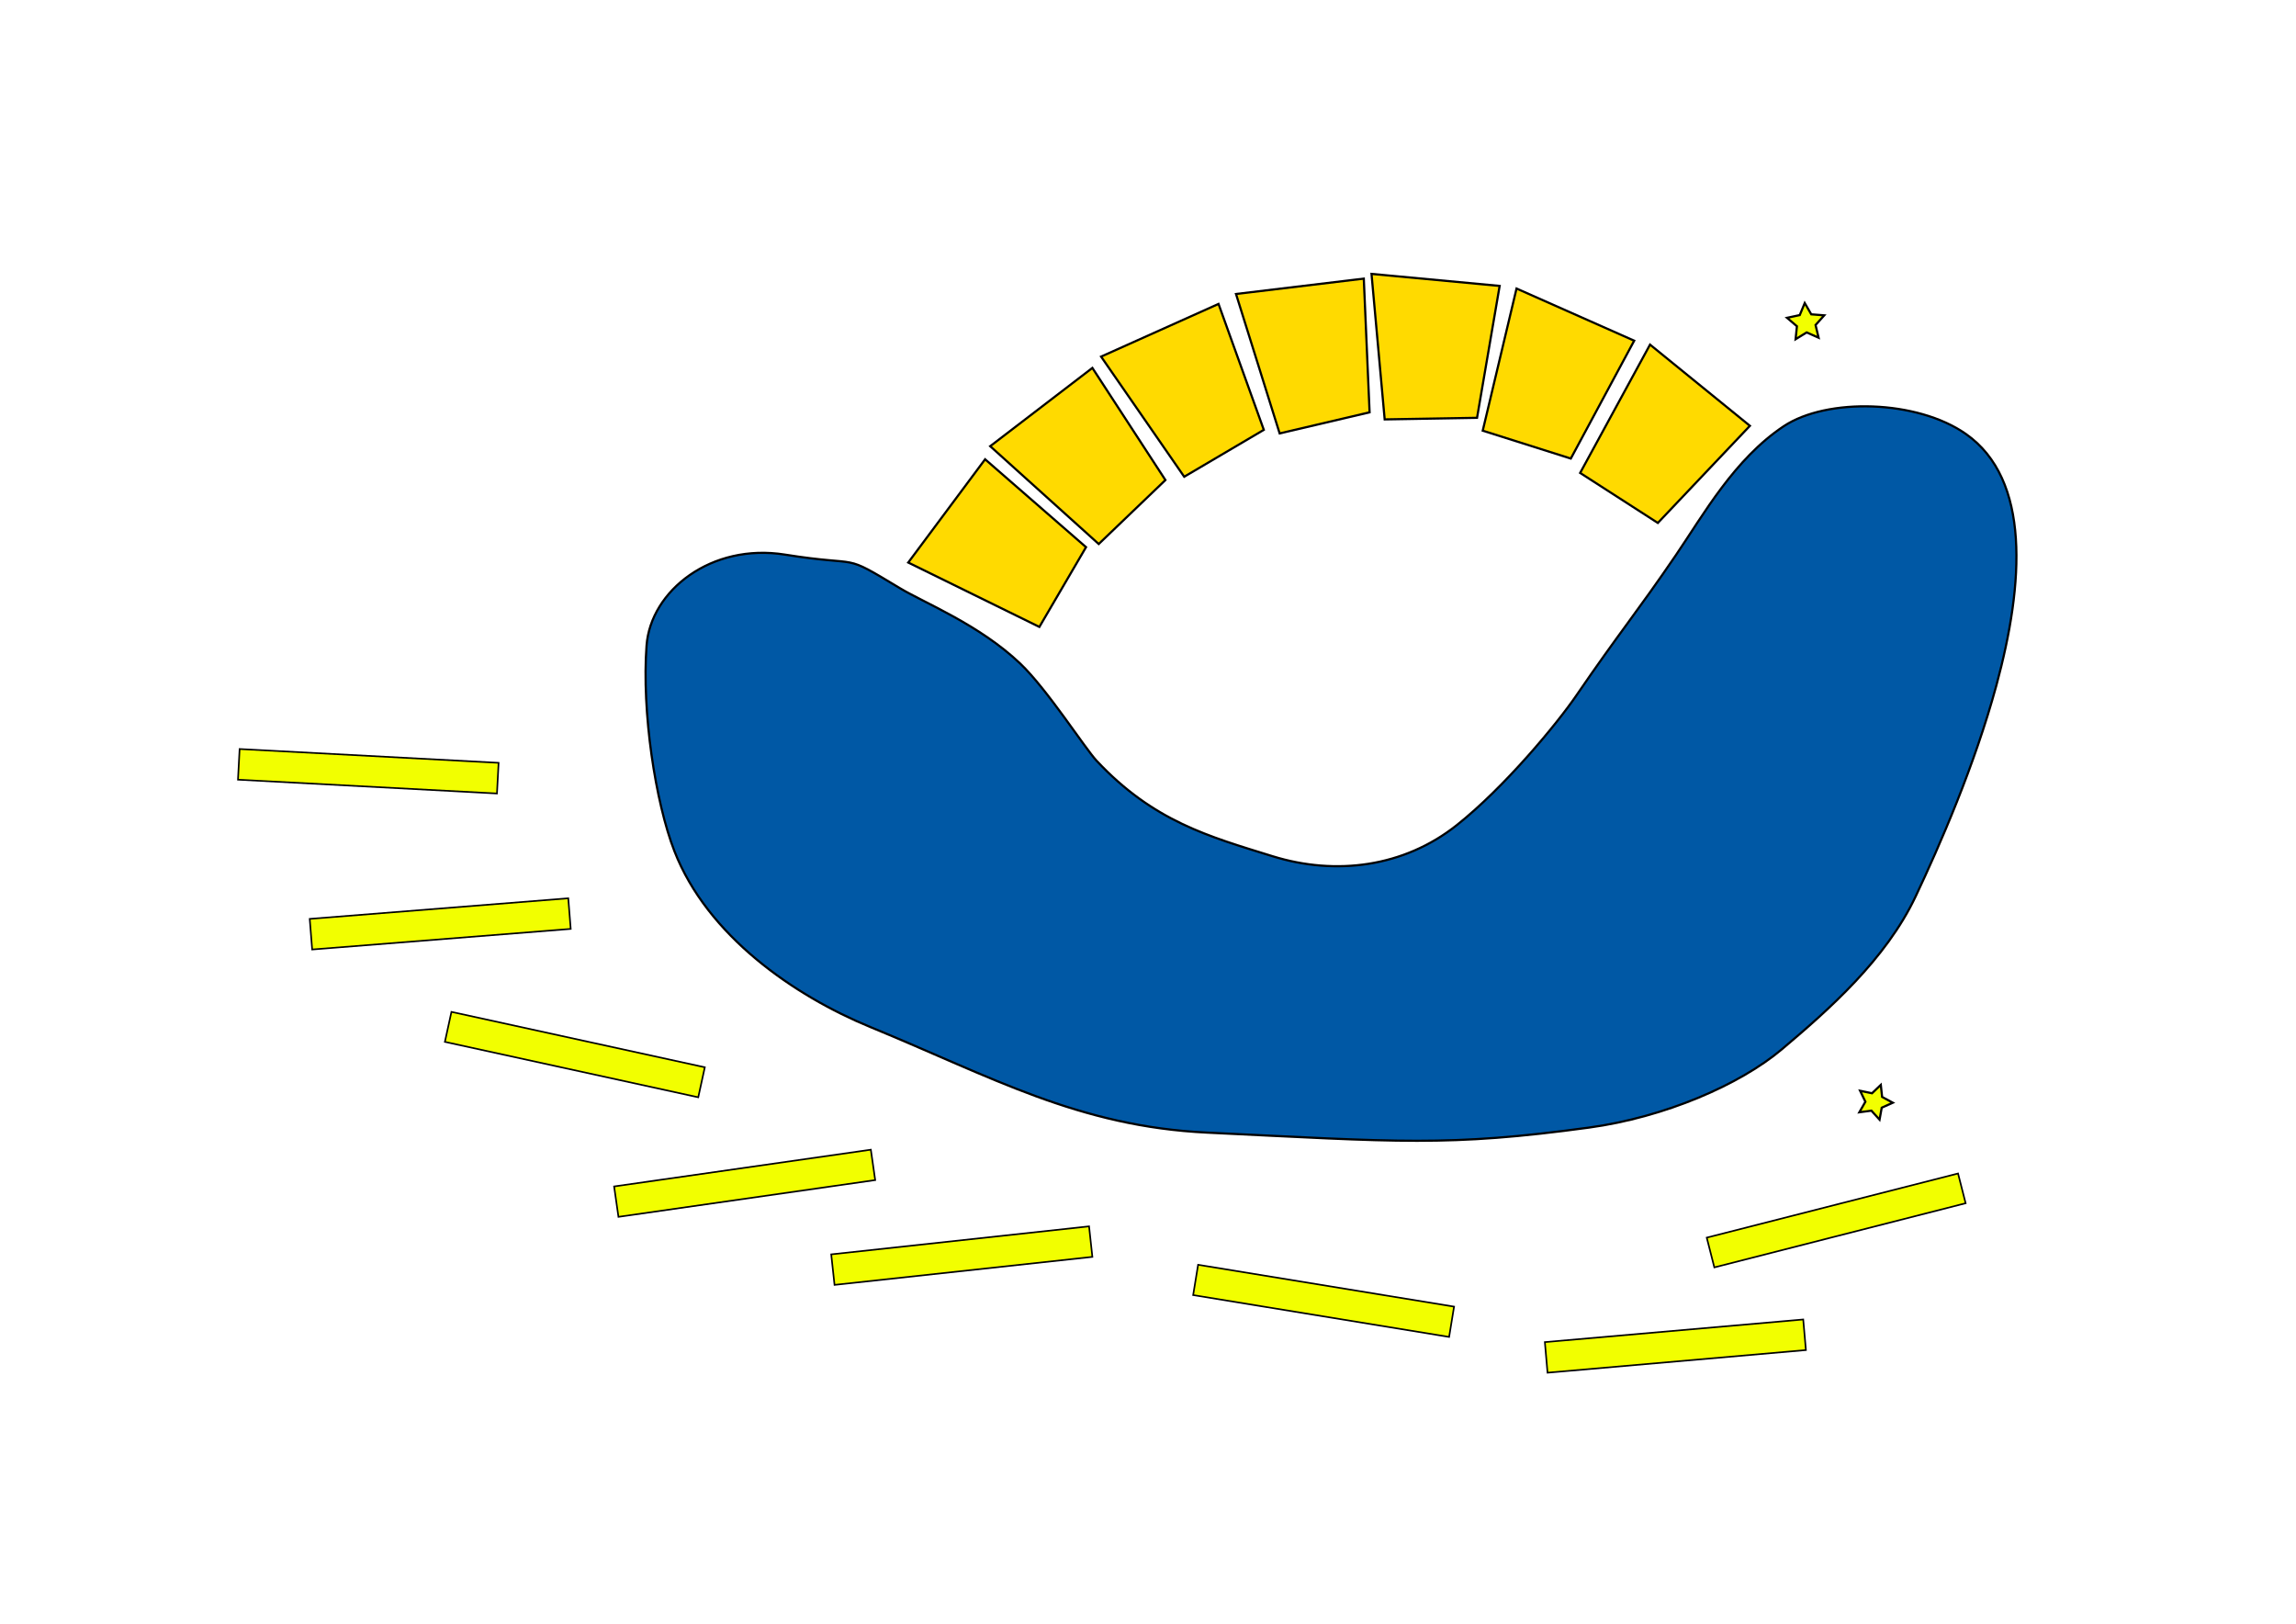
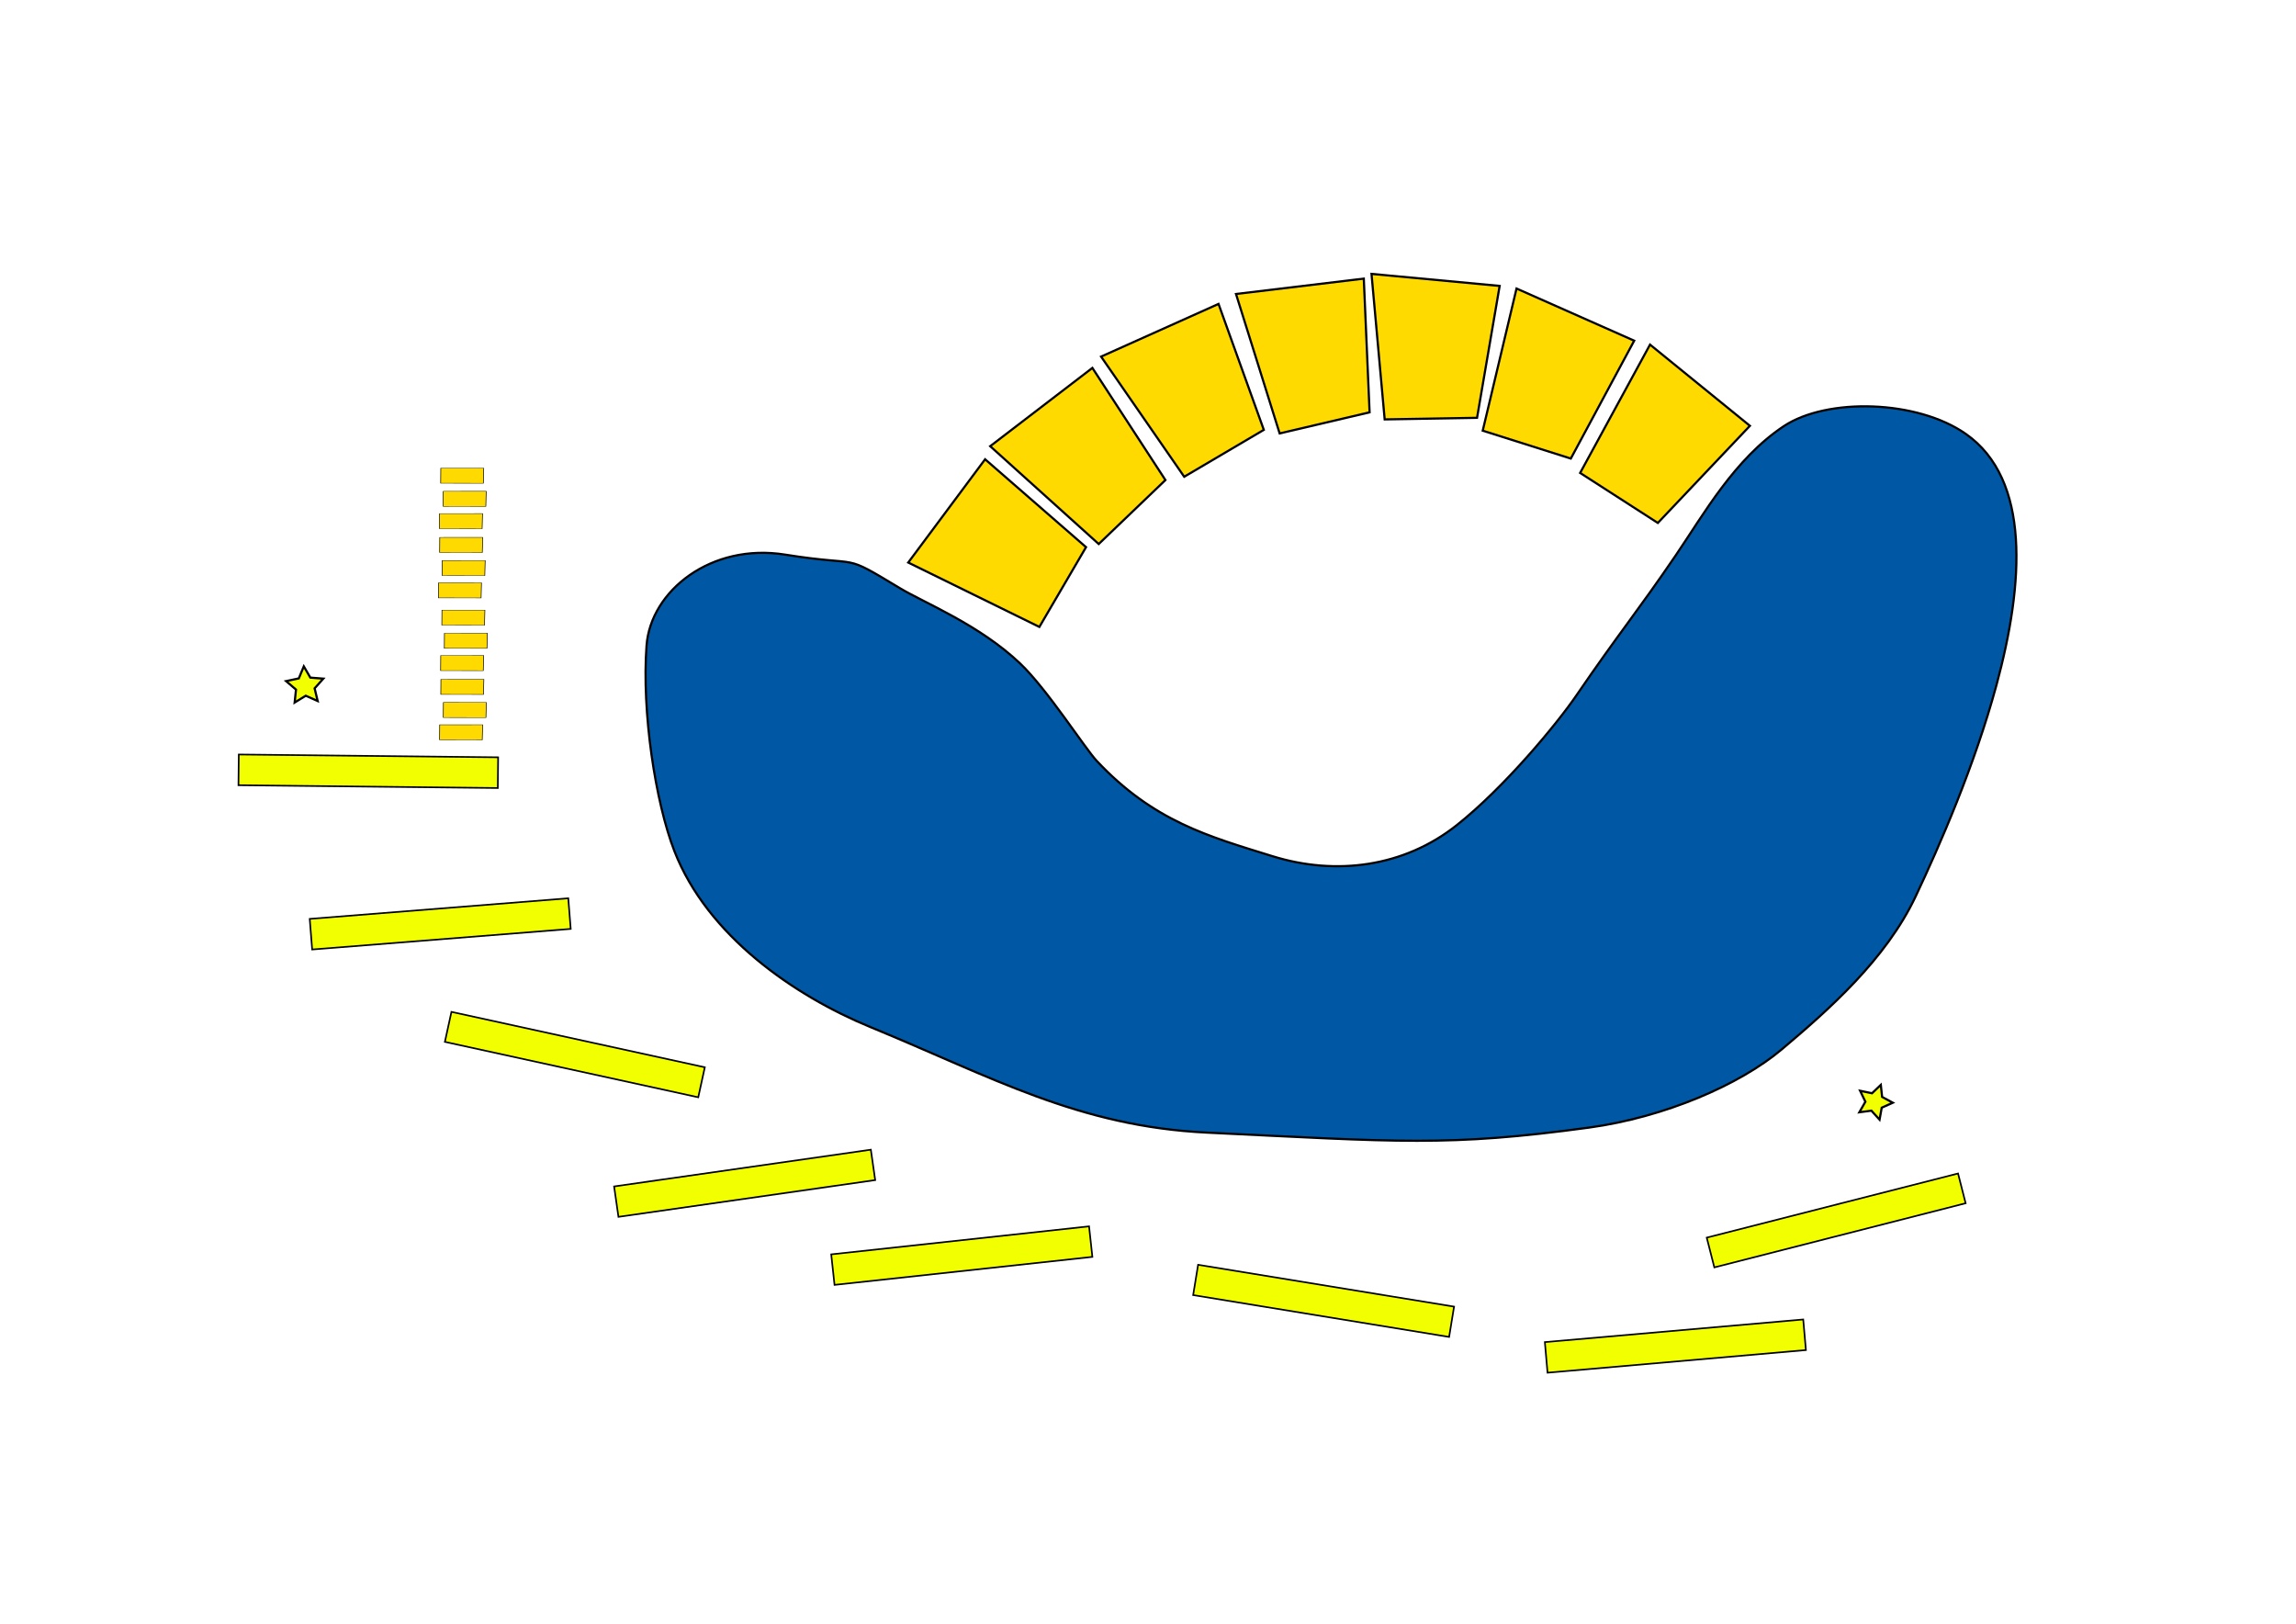
<svg xmlns="http://www.w3.org/2000/svg" width="1052.36" height="744.094" id="svg2403">
  <defs id="defs2405">
    </defs>
  <g id="layer1">
    <g id="g2442" transform="translate(90,-50)">
      <path id="path2440" d="M 269.79,304.163 C 306.651,310.056 294.688,302.822 322.569,319.6 C 333.597,326.237 358.925,336.295 377.614,354.089 C 389.97,365.853 407.363,393.014 412.595,398.598 C 438.742,426.503 464.205,433.352 493.211,442.361 C 522.418,451.433 553.513,447.297 577.664,428.168 C 599.525,410.853 623.634,381.715 632.561,368.655 C 652.075,340.107 660.325,330.56 678.266,304.211 C 690.794,285.811 704.966,260.357 727.531,245.34 C 747.364,232.14 788.711,233.193 811.067,248.883 C 840.742,269.71 837.769,317.132 825.034,364.088 C 815.028,400.985 798.994,437.594 788.034,460.788 C 774.404,489.633 748.271,512.691 726.679,530.877 C 707.333,547.173 672.917,562.021 638.319,566.74 C 573.612,575.565 551.064,573.263 463.268,569.043 C 404.174,566.203 364.724,543.607 308.946,520.674 C 273.957,506.288 234.222,478.833 219.117,440.058 C 210.358,417.571 204.107,376.021 206.343,345.858 C 208.211,320.667 236.057,298.77 269.79,304.163 z" style="fill:#0058a5;fill-opacity:1;fill-rule:evenodd;stroke:#000000;stroke-width:1px;stroke-linecap:butt;stroke-linejoin:miter;stroke-opacity:1" />
    </g>
-     <g id="start" transform="translate(526.0548,-135.5827)">
+     <g id="start" transform="translate(-161.8882,30.9102)">
      <path d="M 307.491,290.343 L 302.032,287.921 L 296.941,291.045 L 297.558,285.104 L 293.013,281.227 L 298.854,279.978 L 301.136,274.458 L 304.129,279.627 L 310.084,280.092 L 306.093,284.536 L 307.491,290.343 z" id="path2387" style="fill:#f2ff00;fill-opacity:1;stroke:#000000;stroke-width:1;stroke-linecap:square;stroke-miterlimit:4;stroke-dasharray:none;stroke-opacity:1" />
    </g>
    <g id="goal" transform="translate(116.3649,307.9795)">
      <path d="M 745.12,205.121 L 741.379,200.997 L 735.861,201.741 L 738.627,196.909 L 736.215,191.891 L 741.665,193.028 L 745.692,189.183 L 746.294,194.718 L 751.195,197.36 L 746.117,199.643 L 745.12,205.121 z" id="path2391" style="fill:#f2ff00;fill-opacity:1;stroke:#000000;stroke-width:1;stroke-linecap:square;stroke-miterlimit:4;stroke-dasharray:none;stroke-opacity:1" />
    </g>
    <g transform="matrix(0.9769179,0.2136147,-0.2136147,0.9769179,-176.3519,33.62832)" id="g3175">
      <path style="fill:#f2ff00;fill-opacity:1;stroke:#000000;stroke-width:0.746;stroke-linecap:square;stroke-miterlimit:4;stroke-opacity:1" d="M 466.293,338.282 L 585.167,338.282 L 585.167,352.356 L 466.293,352.356 L 466.293,338.282 z" id="path3177" />
    </g>
    <g transform="matrix(0.9899066,-0.1417202,0.1417202,0.9899066,-228.0554,274.9293)" id="g3179">
      <path style="fill:#f2ff00;fill-opacity:1;stroke:#000000;stroke-width:0.746;stroke-linecap:square;stroke-miterlimit:4;stroke-opacity:1" d="M 466.293,338.282 L 585.167,338.282 L 585.167,352.356 L 466.293,352.356 L 466.293,338.282 z" id="path3181" />
    </g>
    <g transform="matrix(0.9968426,-7.9401772e-2,7.9401772e-2,0.9968426,-349.7169,120.9095)" id="g3183">
      <path style="fill:#f2ff00;fill-opacity:1;stroke:#000000;stroke-width:0.746;stroke-linecap:square;stroke-miterlimit:4;stroke-opacity:1" d="M 466.293,338.282 L 585.167,338.282 L 585.167,352.356 L 466.293,352.356 L 466.293,338.282 z" id="path3185" />
    </g>
    <g transform="matrix(0.9941511,-0.1079965,0.1079965,0.9941511,-119.1158,288.8902)" id="g3187">
      <path style="fill:#f2ff00;fill-opacity:1;stroke:#000000;stroke-width:0.746;stroke-linecap:square;stroke-miterlimit:4;stroke-opacity:1" d="M 466.293,338.282 L 585.167,338.282 L 585.167,352.356 L 466.293,352.356 L 466.293,338.282 z" id="path3189" />
    </g>
    <g transform="matrix(0.9869053,0.1612996,-0.1612996,0.9869053,143.5248,170.5451)" id="g3191">
      <path style="fill:#f2ff00;fill-opacity:1;stroke:#000000;stroke-width:0.746;stroke-linecap:square;stroke-miterlimit:4;stroke-opacity:1" d="M 466.293,338.282 L 585.167,338.282 L 585.167,352.356 L 466.293,352.356 L 466.293,338.282 z" id="path3193" />
    </g>
    <g transform="matrix(0.9961864,-8.7248665e-2,8.7248665e-2,0.9961864,218.6551,321.0425)" id="g3195">
      <path style="fill:#f2ff00;fill-opacity:1;stroke:#000000;stroke-width:0.746;stroke-linecap:square;stroke-miterlimit:4;stroke-opacity:1" d="M 461.905,335.586 L 580.779,335.586 L 580.779,349.66 L 461.905,349.66 L 461.905,335.586 z" id="path3197" />
    </g>
    <g transform="matrix(0.9689407,-0.2472923,0.2472923,0.9689407,246.812,354.7047)" id="g3199">
      <path style="fill:#f2ff00;fill-opacity:1;stroke:#000000;stroke-width:0.746;stroke-linecap:square;stroke-miterlimit:4;stroke-opacity:1" d="M 466.293,338.282 L 585.167,338.282 L 585.167,352.356 L 466.293,352.356 L 466.293,338.282 z" id="path3201" />
    </g>
-     <g transform="matrix(0.9985835,5.3204779e-2,-5.3204779e-2,0.9985835,-337.8075,-19.35907)" id="g3203">
+     <g transform="matrix(0.9999411,1.0845045e-2,-1.0845045e-2,0.9999411,-353.1488,2.441915)" id="g3203">
      <path style="fill:#f2ff00;fill-opacity:1;stroke:#000000;stroke-width:0.746;stroke-linecap:square;stroke-miterlimit:4;stroke-opacity:1" d="M 466.293,338.282 L 585.167,338.282 L 585.167,352.356 L 466.293,352.356 L 466.293,338.282 z" id="path3205" />
    </g>
    <g id="g2403" style="fill:#ffda00;fill-opacity:1" transform="matrix(0.9673841,-0.2533137,0.2533137,0.9673841,-58.9736,124.9706)">
      <path id="path2401" d="M 426.112,248.883 C 441.467,236.599 456.823,224.315 472.178,212.031 C 483.694,228.921 495.211,245.812 506.728,262.703 C 496.747,272.684 486.766,282.665 476.785,292.646 C 459.894,278.059 443.003,263.471 426.112,248.883 z" style="fill:#ffda00;fill-opacity:1;fill-rule:evenodd;stroke:#000000;stroke-width:1px;stroke-linecap:butt;stroke-linejoin:miter;stroke-opacity:1" />
    </g>
    <g id="g3176" style="fill:#ffda00;fill-opacity:1" transform="matrix(0.9997776,2.109299e-2,-2.109299e-2,0.9997776,33.08641,-53.33335)">
      <path id="path3178" d="M 426.112,248.883 C 441.467,236.599 456.823,224.315 472.178,212.031 C 483.694,228.921 495.211,245.812 506.728,262.703 C 496.747,272.684 486.766,282.665 476.785,292.646 C 459.894,278.059 443.003,263.471 426.112,248.883 z" style="fill:#ffda00;fill-opacity:1;fill-rule:evenodd;stroke:#000000;stroke-width:1px;stroke-linecap:butt;stroke-linejoin:miter;stroke-opacity:1" />
    </g>
    <g id="g3180" style="fill:#ffda00;fill-opacity:1" transform="matrix(0.9681374,0.2504206,-0.2504206,0.9681374,154.4673,-184.2405)">
      <path id="path3182" d="M 426.112,248.883 C 441.467,236.599 456.823,224.315 472.178,212.031 C 483.694,228.921 495.211,245.812 506.728,262.703 C 496.747,272.684 486.766,282.665 476.785,292.646 C 459.894,278.059 443.003,263.471 426.112,248.883 z" style="fill:#ffda00;fill-opacity:1;fill-rule:evenodd;stroke:#000000;stroke-width:1px;stroke-linecap:butt;stroke-linejoin:miter;stroke-opacity:1" />
    </g>
    <g id="g3184" style="fill:#ffda00;fill-opacity:1" transform="matrix(0.8498629,0.5270041,-0.5270041,0.8498629,335.5416,-301.3555)">
      <path id="path3186" d="M 426.112,248.883 C 441.467,236.599 456.823,224.315 472.178,212.031 C 483.694,228.921 495.211,245.812 506.728,262.703 C 496.747,272.684 486.766,282.665 476.785,292.646 C 459.894,278.059 443.003,263.471 426.112,248.883 z" style="fill:#ffda00;fill-opacity:1;fill-rule:evenodd;stroke:#000000;stroke-width:1px;stroke-linecap:butt;stroke-linejoin:miter;stroke-opacity:1" />
    </g>
    <g id="g3188" style="fill:#ffda00;fill-opacity:1" transform="matrix(0.7191751,0.6948291,-0.6948291,0.7191751,495.1057,-349.5466)">
      <path id="path3190" d="M 426.112,248.883 C 441.467,236.599 456.823,224.315 472.178,212.031 C 483.694,228.921 495.211,245.812 506.728,262.703 C 496.747,272.684 486.766,282.665 476.785,292.646 C 459.894,278.059 443.003,263.471 426.112,248.883 z" style="fill:#ffda00;fill-opacity:1;fill-rule:evenodd;stroke:#000000;stroke-width:1px;stroke-linecap:butt;stroke-linejoin:miter;stroke-opacity:1" />
    </g>
    <g id="g3192" style="fill:#ffda00;fill-opacity:1" transform="matrix(0.2119303,0.9772849,-0.9772849,0.2119303,909.206,-311.2476)">
      <path id="path3194" d="M 426.112,248.883 C 441.467,236.599 456.823,224.315 472.178,212.031 C 483.694,228.921 495.211,245.812 506.728,262.703 C 496.747,272.684 486.766,282.665 476.785,292.646 C 459.894,278.059 443.003,263.471 426.112,248.883 z" style="fill:#ffda00;fill-opacity:1;fill-rule:evenodd;stroke:#000000;stroke-width:1px;stroke-linecap:butt;stroke-linejoin:miter;stroke-opacity:1" />
    </g>
    <g id="g3196" style="fill:#ffda00;fill-opacity:1" transform="matrix(0.4607648,0.8875225,-0.8875225,0.4607648,719.6454,-360.6346)">
      <path id="path3198" d="M 426.112,248.883 C 441.467,236.599 456.823,224.315 472.178,212.031 C 483.694,228.921 495.211,245.812 506.728,262.703 C 496.747,272.684 486.766,282.665 476.785,292.646 C 459.894,278.059 443.003,263.471 426.112,248.883 z" style="fill:#ffda00;fill-opacity:1;fill-rule:evenodd;stroke:#000000;stroke-width:1px;stroke-linecap:butt;stroke-linejoin:miter;stroke-opacity:1" />
    </g>
+     <g id="g2415" style="fill:#ffda00;fill-opacity:1" transform="matrix(-3.2361278e-2,-1.797603,2.977324,0.2224122,-2716.645,3006.353)">
+       <path id="path2433" d="M 1611.09,997.647 L 1611.915,1004.265 L 1608.043,1004.163 L 1607.247,997.587 L 1611.09,997.647 z" style="fill:#ffda00;fill-opacity:1;fill-rule:evenodd;stroke:#000000;stroke-width:0.099px;stroke-linecap:butt;stroke-linejoin:miter;stroke-opacity:1" />
+     </g>
+     <g id="g2477" style="fill:#ffda00;fill-opacity:1" transform="matrix(-3.2361278e-2,-1.797603,2.977324,0.2224122,-2714.948,2996.133)">
+       <path id="path2479" d="M 1611.09,997.647 L 1611.915,1004.265 L 1608.043,1004.163 L 1607.247,997.587 L 1611.09,997.647 z" style="fill:#ffda00;fill-opacity:1;fill-rule:evenodd;stroke:#000000;stroke-width:0.099px;stroke-linecap:butt;stroke-linejoin:miter;stroke-opacity:1" />
+     </g>
+     <g id="g2481" style="fill:#ffda00;fill-opacity:1" transform="matrix(-3.2361278e-2,-1.797603,2.977324,0.2224122,-2716.088,2985.535)">
+       <path id="path2483" d="M 1611.09,997.647 L 1611.915,1004.265 L 1608.043,1004.163 L 1607.247,997.587 L 1611.09,997.647 z" style="fill:#ffda00;fill-opacity:1;fill-rule:evenodd;stroke:#000000;stroke-width:0.099px;stroke-linecap:butt;stroke-linejoin:miter;stroke-opacity:1" />
+     </g>
+     <g id="g2485" style="fill:#ffda00;fill-opacity:1" transform="matrix(-3.2361278e-2,-1.797603,2.977324,0.2224122,-2716.171,2974.626)">
+       <path id="path2487" d="M 1611.09,997.647 L 1611.915,1004.265 L 1608.043,1004.163 L 1607.247,997.587 L 1611.09,997.647 z" style="fill:#ffda00;fill-opacity:1;fill-rule:evenodd;stroke:#000000;stroke-width:0.099px;stroke-linecap:butt;stroke-linejoin:miter;stroke-opacity:1" />
+     </g>
+     <g id="g2489" style="fill:#ffda00;fill-opacity:1" transform="matrix(-3.2361278e-2,-1.797603,2.977324,0.2224122,-2714.475,2964.407)">
+       <path id="path2491" d="M 1611.09,997.647 L 1611.915,1004.265 L 1608.043,1004.163 L 1607.247,997.587 L 1611.09,997.647 z" style="fill:#ffda00;fill-opacity:1;fill-rule:evenodd;stroke:#000000;stroke-width:0.099px;stroke-linecap:butt;stroke-linejoin:miter;stroke-opacity:1" />
+     </g>
+     <g id="g2493" style="fill:#ffda00;fill-opacity:1" transform="matrix(-3.2361278e-2,-1.797603,2.977324,0.2224122,-2715.614,2953.809)">
+       <path id="path2495" d="M 1611.09,997.647 L 1611.915,1004.265 L 1608.043,1004.163 L 1607.247,997.587 L 1611.09,997.647 z" style="fill:#ffda00;fill-opacity:1;fill-rule:evenodd;stroke:#000000;stroke-width:0.099px;stroke-linecap:butt;stroke-linejoin:miter;stroke-opacity:1" />
+     </g>
+     <g id="g2497" style="fill:#ffda00;fill-opacity:1" transform="matrix(-3.2361278e-2,-1.797603,2.977324,0.2224122,-2717.175,2941.303)">
+       <path id="path2499" d="M 1611.09,997.647 L 1611.915,1004.265 L 1608.043,1004.163 L 1607.247,997.587 L 1611.09,997.647 z" style="fill:#ffda00;fill-opacity:1;fill-rule:evenodd;stroke:#000000;stroke-width:0.099px;stroke-linecap:butt;stroke-linejoin:miter;stroke-opacity:1" />
+     </g>
+     <g id="g2501" style="fill:#ffda00;fill-opacity:1" transform="matrix(-3.2361278e-2,-1.797603,2.977324,0.2224122,-2715.479,2931.084)">
+       <path id="path2503" d="M 1611.09,997.647 L 1611.915,1004.265 L 1608.043,1004.163 L 1607.247,997.587 L 1611.09,997.647 z" style="fill:#ffda00;fill-opacity:1;fill-rule:evenodd;stroke:#000000;stroke-width:0.099px;stroke-linecap:butt;stroke-linejoin:miter;stroke-opacity:1" />
+     </g>
+     <g id="g2505" style="fill:#ffda00;fill-opacity:1" transform="matrix(-3.2361278e-2,-1.797603,2.977324,0.2224122,-2716.617,2920.485)">
+       <path id="path2507" d="M 1611.09,997.647 L 1611.915,1004.265 L 1608.043,1004.163 L 1607.247,997.587 L 1611.09,997.647 z" style="fill:#ffda00;fill-opacity:1;fill-rule:evenodd;stroke:#000000;stroke-width:0.099px;stroke-linecap:butt;stroke-linejoin:miter;stroke-opacity:1" />
+     </g>
+     <g id="g2509" style="fill:#ffda00;fill-opacity:1" transform="matrix(-3.2361278e-2,-1.797603,2.977324,0.2224122,-2716.701,2909.577)">
+       <path id="path2511" d="M 1611.09,997.647 L 1611.915,1004.265 L 1608.043,1004.163 L 1607.247,997.587 L 1611.09,997.647 z" style="fill:#ffda00;fill-opacity:1;fill-rule:evenodd;stroke:#000000;stroke-width:0.099px;stroke-linecap:butt;stroke-linejoin:miter;stroke-opacity:1" />
+     </g>
+     <g id="g2513" style="fill:#ffda00;fill-opacity:1" transform="matrix(-3.2361278e-2,-1.797603,2.977324,0.2224122,-2715.005,2899.357)">
+       <path id="path2515" d="M 1611.09,997.647 L 1611.915,1004.265 L 1608.043,1004.163 L 1607.247,997.587 L 1611.09,997.647 z" style="fill:#ffda00;fill-opacity:1;fill-rule:evenodd;stroke:#000000;stroke-width:0.099px;stroke-linecap:butt;stroke-linejoin:miter;stroke-opacity:1" />
+     </g>
+     <g id="g2517" style="fill:#ffda00;fill-opacity:1" transform="matrix(-3.2361278e-2,-1.797603,2.977324,0.2224122,-2716.144,2888.759)">
+       <path id="path2519" d="M 1611.09,997.647 L 1611.915,1004.265 L 1608.043,1004.163 L 1607.247,997.587 L 1611.09,997.647 z" style="fill:#ffda00;fill-opacity:1;fill-rule:evenodd;stroke:#000000;stroke-width:0.099px;stroke-linecap:butt;stroke-linejoin:miter;stroke-opacity:1" />
+     </g>
  </g>
</svg>
